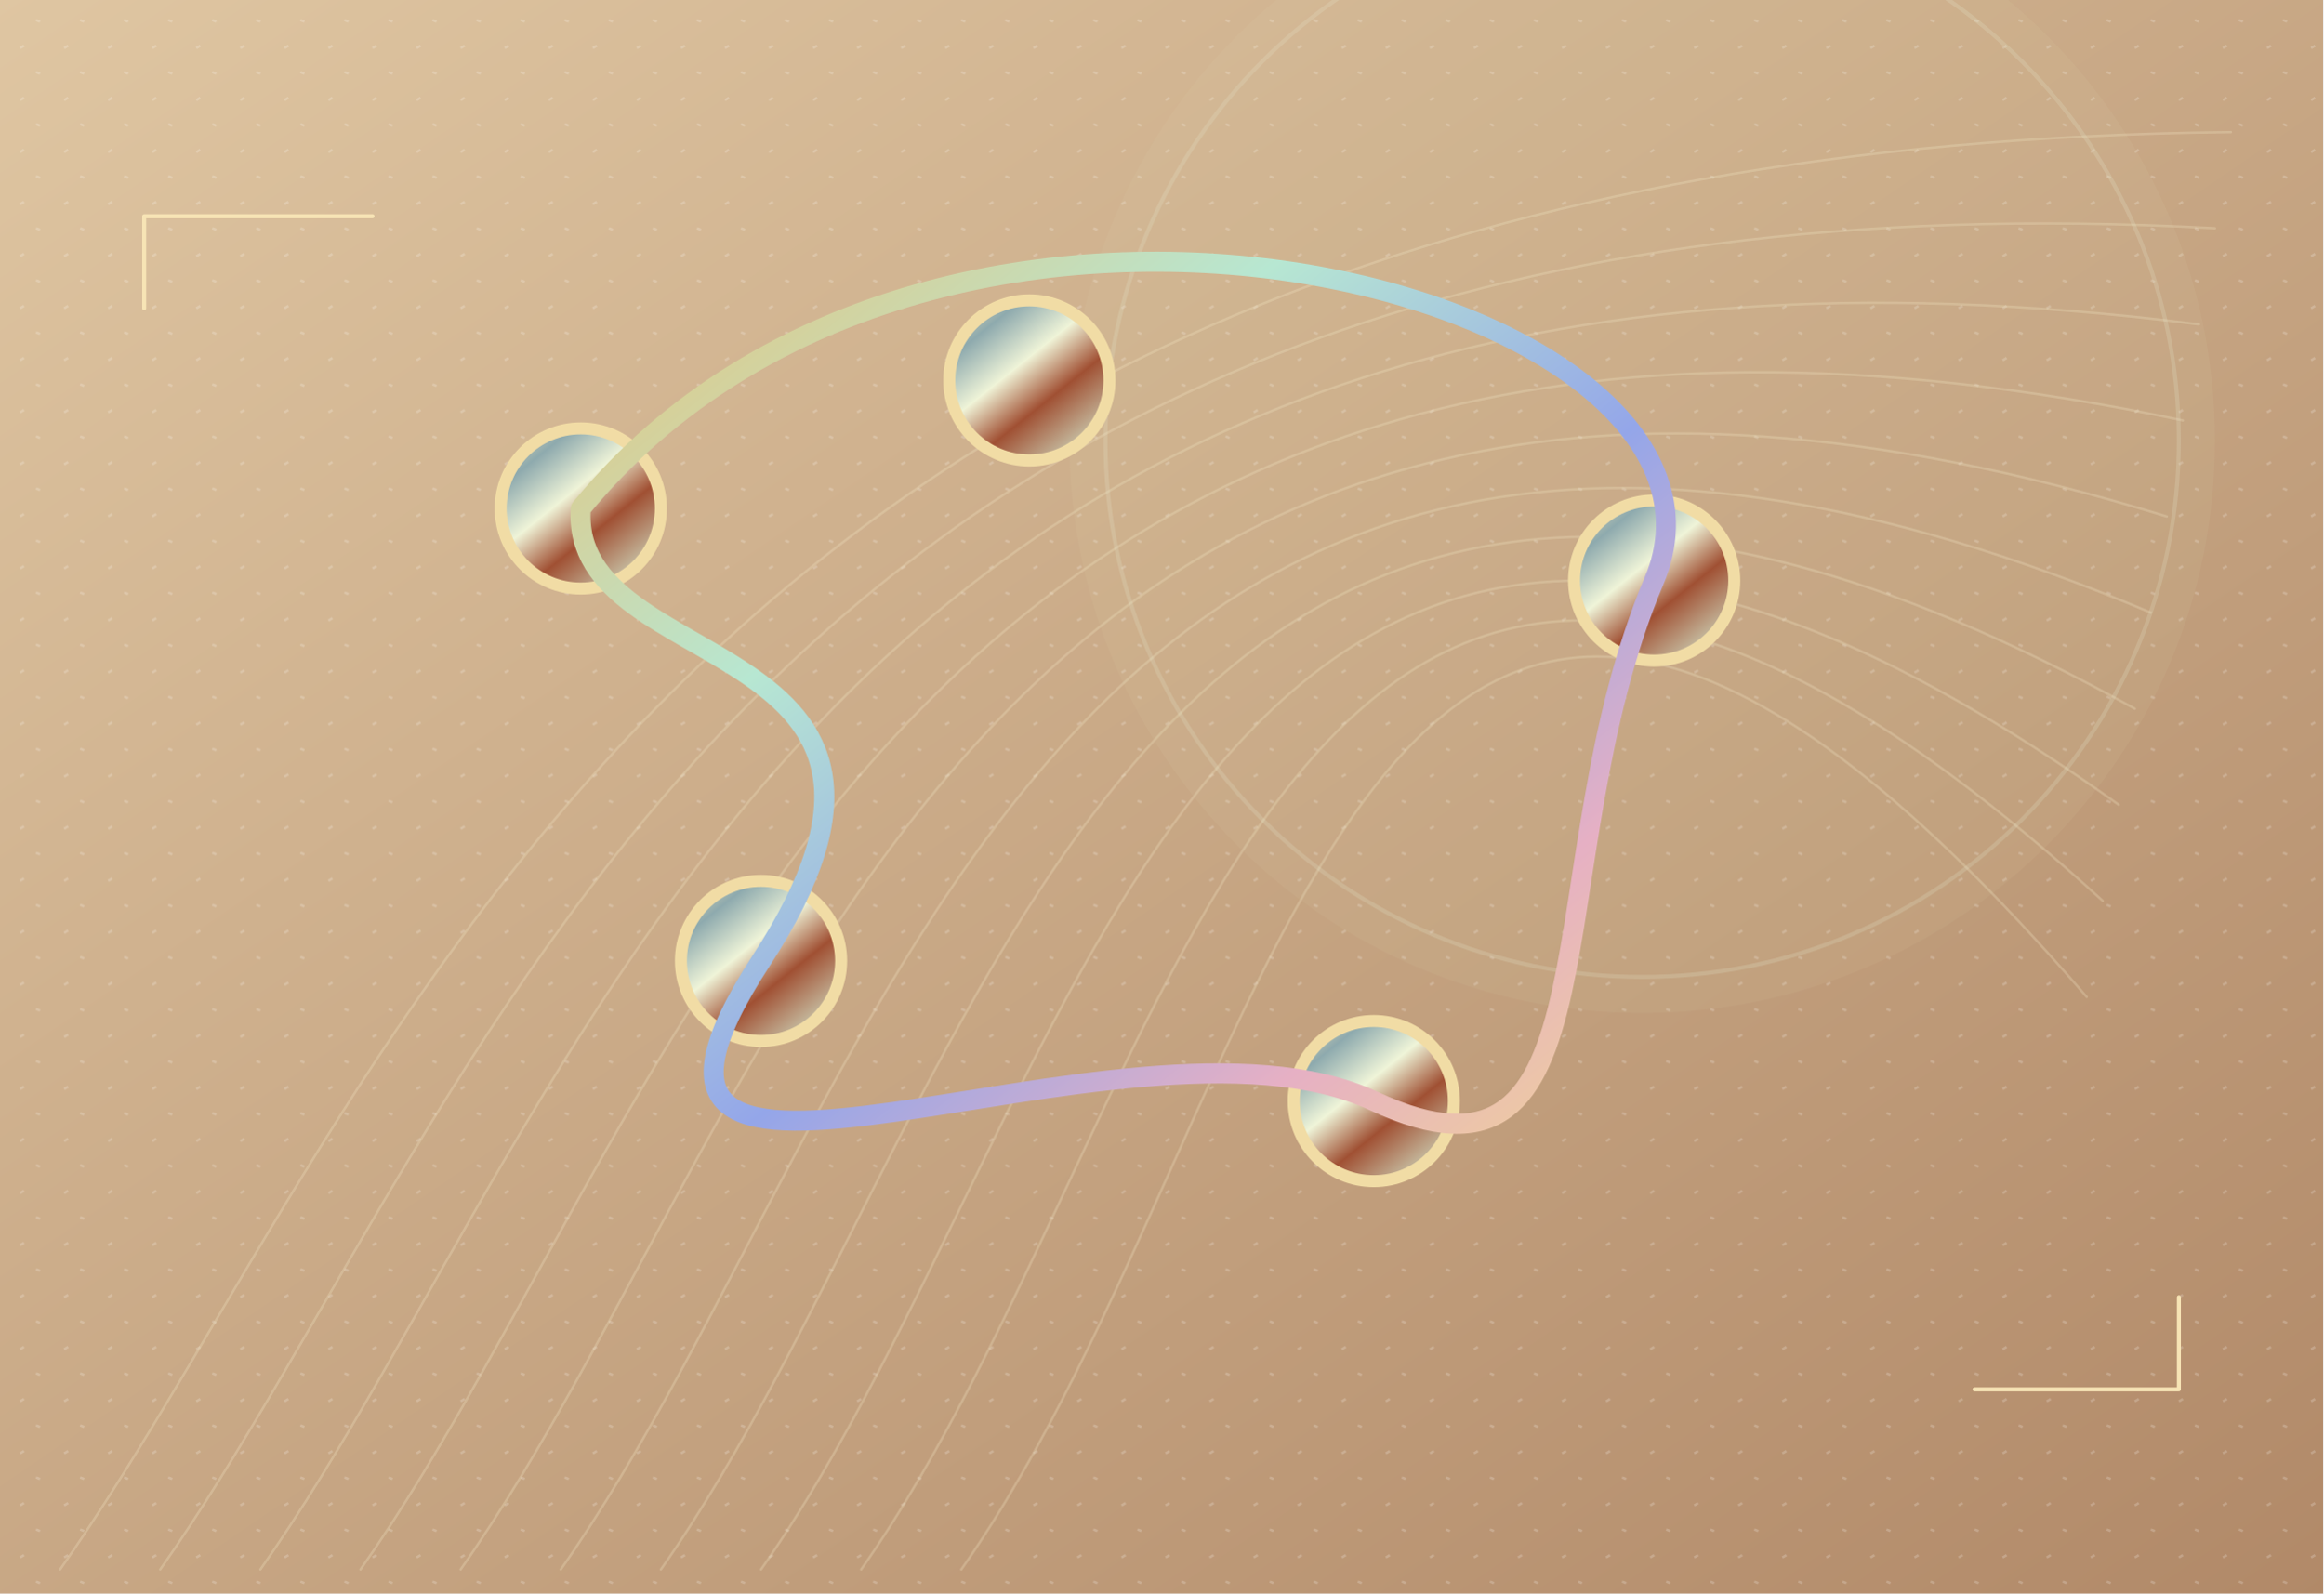
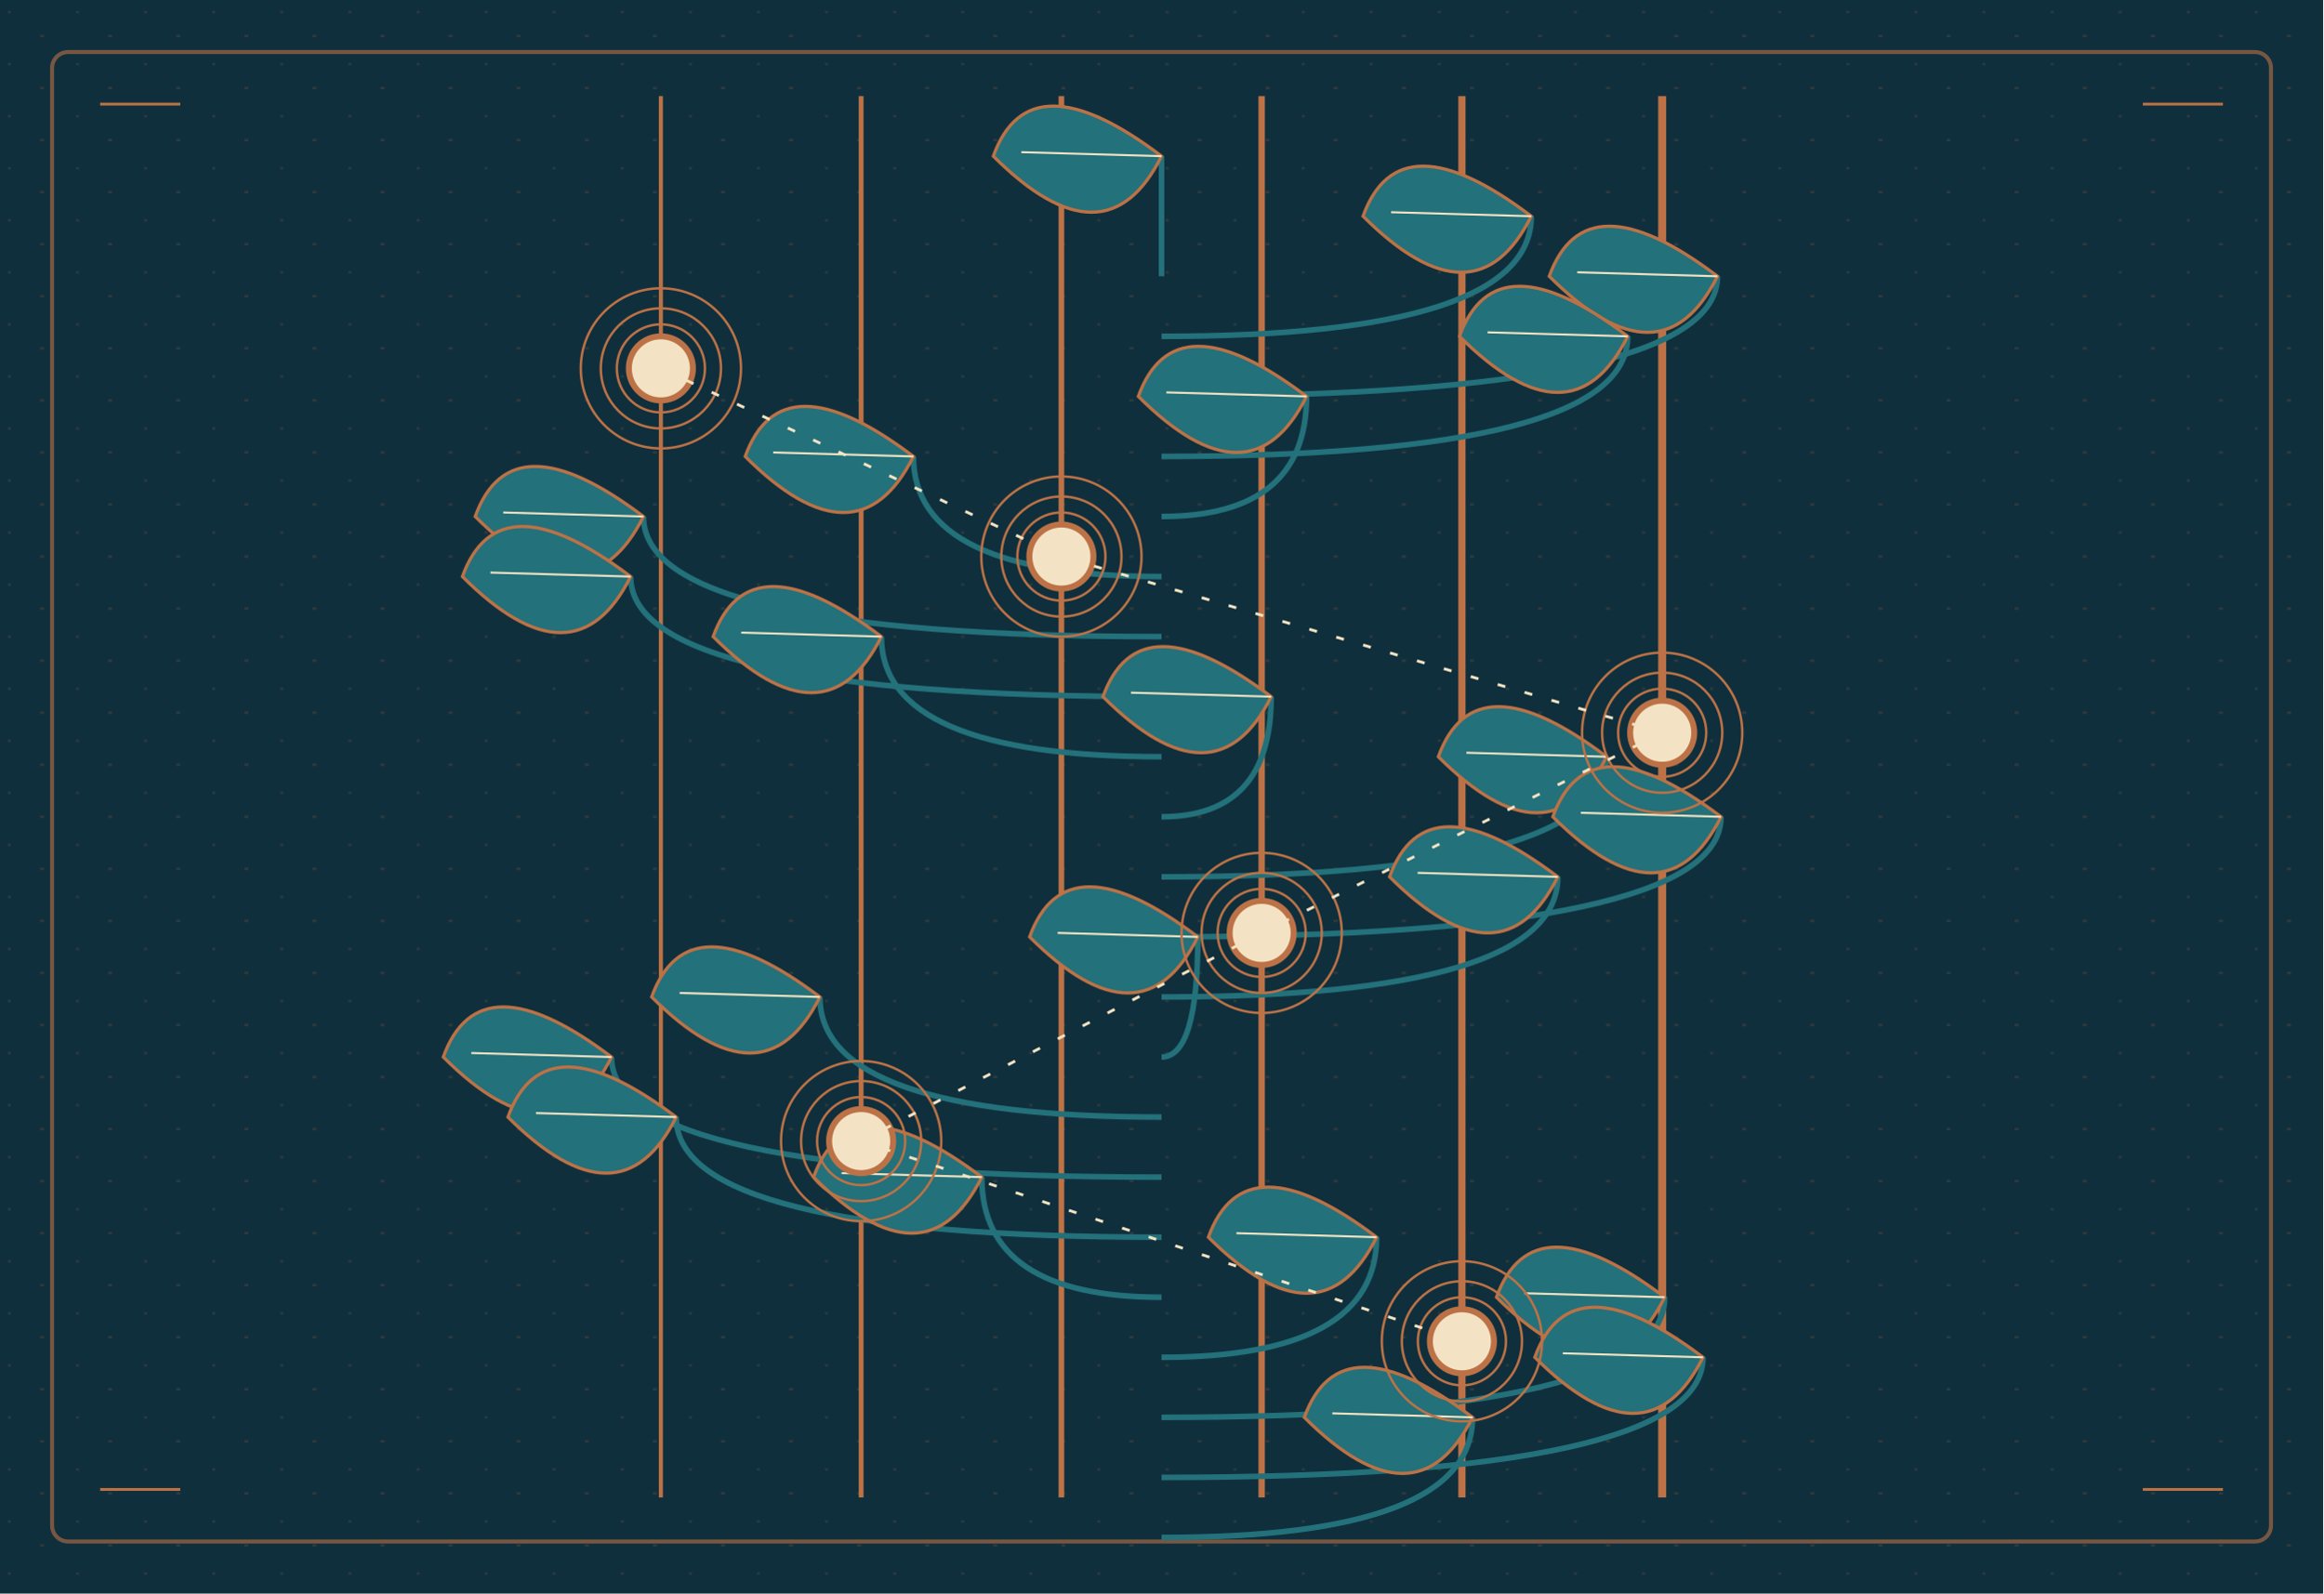
- <svg xmlns="http://www.w3.org/2000/svg" viewBox="25 88 580 398">
+ <svg xmlns="http://www.w3.org/2000/svg" viewBox="0 0 580 398" role="img" aria-labelledby="title">
  <defs>
-     <linearGradient id="bg" x2="1" y2="1">
-       <stop stop-color="#DFC6A2" />
-       <stop offset="1" stop-color="#B18968" />
+     <linearGradient id="metal">
+       <stop stop-color="#713d29" />
+       <stop offset=".3" stop-color="#e9b374" />
+       <stop offset=".52" stop-color="#fff0c7" />
+       <stop offset=".65" stop-color="#b7663b" />
+       <stop offset="1" stop-color="#663c2a" />
    </linearGradient>
-     <linearGradient id="metal" x2=".8" y2="1">
-       <stop stop-color="#FBE7B6" />
-       <stop offset=".22" stop-color="#8EAAAE" />
-       <stop offset=".46" stop-color="#EFF4D8" />
-       <stop offset=".68" stop-color="#A05033" />
-       <stop offset="1" stop-color="#D0DABF" />
+     <linearGradient id="steel">
+       <stop stop-color="#142e35" />
+       <stop offset=".45" stop-color="#bbd6c9" />
+       <stop offset=".6" stop-color="#f5edcc" />
+       <stop offset="1" stop-color="#30515a" />
    </linearGradient>
-     <radialGradient id="enamel" cx=".3" cy=".2" r=".9">
-       <stop stop-color="#A05033" />
-       <stop offset="1" stop-color="#17394B" />
-     </radialGradient>
-     <linearGradient id="foil" x2="1" y2="1">
-       <stop stop-color="#E9C276" />
-       <stop offset=".32" stop-color="#B7E7D2" />
-       <stop offset=".58" stop-color="#94A6E9" />
-       <stop offset=".8" stop-color="#E6B0C4" />
-       <stop offset="1" stop-color="#F0D397" />
-     </linearGradient>
-     <pattern id="grain" width="11" height="13" patternUnits="userSpaceOnUse">
-       <path d="M1 2l1 .4M8 9l1-.6" stroke="#fff" stroke-width=".6" opacity=".2" />
+     <pattern id="paper" width="17" height="13" patternUnits="userSpaceOnUse">
+       <path d="M2 3h.7M10 9h1" stroke="#bc7246" stroke-opacity=".18" stroke-width=".6" />
    </pattern>
  </defs>
-   <rect x="25" y="88" width="580" height="398" rx="0" fill="url(#bg)" />
-   <rect x="25" y="88" width="580" height="398" rx="0" fill="url(#grain)" />
-   <path d="M40 480C123 362 192 125 582 121" fill="none" stroke="#F5E9C644" stroke-width="0.6" stroke-linecap="round" stroke-linejoin="round" />
-   <path d="M65 480C148 362 211 125 578 145" fill="none" stroke="#F5E9C644" stroke-width="0.6" stroke-linecap="round" stroke-linejoin="round" />
-   <path d="M90 480C173 362 230 125 574 169" fill="none" stroke="#F5E9C644" stroke-width="0.6" stroke-linecap="round" stroke-linejoin="round" />
-   <path d="M115 480C198 362 249 125 570 193" fill="none" stroke="#F5E9C644" stroke-width="0.6" stroke-linecap="round" stroke-linejoin="round" />
-   <path d="M140 480C223 362 268 125 566 217" fill="none" stroke="#F5E9C644" stroke-width="0.6" stroke-linecap="round" stroke-linejoin="round" />
-   <path d="M165 480C248 362 287 125 562 241" fill="none" stroke="#F5E9C644" stroke-width="0.6" stroke-linecap="round" stroke-linejoin="round" />
-   <path d="M190 480C273 362 306 125 558 265" fill="none" stroke="#F5E9C644" stroke-width="0.6" stroke-linecap="round" stroke-linejoin="round" />
-   <path d="M215 480C298 362 325 125 554 289" fill="none" stroke="#F5E9C644" stroke-width="0.6" stroke-linecap="round" stroke-linejoin="round" />
-   <path d="M240 480C323 362 344 125 550 313" fill="none" stroke="#F5E9C644" stroke-width="0.6" stroke-linecap="round" stroke-linejoin="round" />
-   <path d="M265 480C348 362 363 125 546 337" fill="none" stroke="#F5E9C644" stroke-width="0.6" stroke-linecap="round" stroke-linejoin="round" />
-   <circle cx="435" cy="198" r="143" fill="#E3E9C412" stroke="none" stroke-width="3" />
-   <circle cx="435" cy="198" r="134" fill="none" stroke="#E6EED333" stroke-width="1" />
-   <circle cx="170" cy="215" r="20" fill="url(#metal)" stroke="#F1DCA5" stroke-width="3" />
-   <circle cx="282" cy="183" r="20" fill="url(#metal)" stroke="#F1DCA5" stroke-width="3" />
-   <circle cx="438" cy="233" r="20" fill="url(#metal)" stroke="#F1DCA5" stroke-width="3" />
-   <circle cx="368" cy="363" r="20" fill="url(#metal)" stroke="#F1DCA5" stroke-width="3" />
-   <circle cx="215" cy="328" r="20" fill="url(#metal)" stroke="#F1DCA5" stroke-width="3" />
-   <path d="M170 215C260 105 468 162 438 233S430 392 368 363S161 411 215 328S167 258 170 215" fill="none" stroke="url(#foil)" stroke-width="5" stroke-linecap="round" stroke-linejoin="round" />
-   <path d="M61 142H118M61 142V165M569 435H518M569 435V412" fill="none" stroke="#F7E4B5" stroke-width="1" stroke-linecap="round" stroke-linejoin="round" />
+   <rect width="580" height="398" fill="#102f3c" />
+   <rect x="13" y="13" width="554" height="372" rx="4" fill="none" stroke="#bc7246" stroke-opacity=".6" />
+   <path d="M25 26h20M25 372h20" stroke="#bc7246" stroke-width="0.7" fill="none" />
+   <path d="M535 26h20M535 372h20" stroke="#bc7246" stroke-width="0.7" fill="none" />
+   <rect width="580" height="398" fill="url(#paper)" />
+   <path d="M165 24V374" stroke="#bc7246" stroke-width="1.0" fill="none" />
+   <path d="M215 24V374" stroke="#bc7246" stroke-width="1.2" fill="none" />
+   <path d="M265 24V374" stroke="#bc7246" stroke-width="1.4" fill="none" />
+   <path d="M315 24V374" stroke="#bc7246" stroke-width="1.6" fill="none" />
+   <path d="M365 24V374" stroke="#bc7246" stroke-width="1.8" fill="none" />
+   <path d="M415 24V374" stroke="#bc7246" stroke-width="2.0" fill="none" />
+   <path d="M290 69Q290.0 69 290.0 39" stroke="#23717a" stroke-width="1.4" fill="none" />
+   <path d="M290.0 39q-33-25-42 0q28 28 42 0Z" stroke="#bc7246" stroke-width="0.8" fill="#23717a" />
+   <path d="M290.0 39l-35-1" stroke="#f3e3c4" stroke-width="0.5" fill="none" />
+   <path d="M290 84Q382.314 84 382.314 54" stroke="#23717a" stroke-width="1.4" fill="none" />
+   <path d="M382.314 54q-33-25-42 0q28 28 42 0Z" stroke="#bc7246" stroke-width="0.8" fill="#23717a" />
+   <path d="M382.314 54l-35-1" stroke="#f3e3c4" stroke-width="0.5" fill="none" />
+   <path d="M290 99Q428.804 99 428.804 69" stroke="#23717a" stroke-width="1.4" fill="none" />
+   <path d="M428.804 69q-33-25-42 0q28 28 42 0Z" stroke="#bc7246" stroke-width="0.8" fill="#23717a" />
+   <path d="M428.804 69l-35-1" stroke="#f3e3c4" stroke-width="0.5" fill="none" />
+   <path d="M290 114Q406.394 114 406.394 84" stroke="#23717a" stroke-width="1.4" fill="none" />
+   <path d="M406.394 84q-33-25-42 0q28 28 42 0Z" stroke="#bc7246" stroke-width="0.8" fill="#23717a" />
+   <path d="M406.394 84l-35-1" stroke="#f3e3c4" stroke-width="0.5" fill="none" />
+   <path d="M290 129Q326.207 129 326.207 99" stroke="#23717a" stroke-width="1.4" fill="none" />
+   <path d="M326.207 99q-33-25-42 0q28 28 42 0Z" stroke="#bc7246" stroke-width="0.8" fill="#23717a" />
+   <path d="M326.207 99l-35-1" stroke="#f3e3c4" stroke-width="0.5" fill="none" />
+   <path d="M290 144Q228.047 144 228.047 114" stroke="#23717a" stroke-width="1.4" fill="none" />
+   <path d="M228.047 114q-33-25-42 0q28 28 42 0Z" stroke="#bc7246" stroke-width="0.8" fill="#23717a" />
+   <path d="M228.047 114l-35-1" stroke="#f3e3c4" stroke-width="0.5" fill="none" />
+   <path d="M290 159Q160.64 159 160.64 129" stroke="#23717a" stroke-width="1.4" fill="none" />
+   <path d="M160.64 129q-33-25-42 0q28 28 42 0Z" stroke="#bc7246" stroke-width="0.8" fill="#23717a" />
+   <path d="M160.64 129l-35-1" stroke="#f3e3c4" stroke-width="0.5" fill="none" />
+   <path d="M290 174Q157.446 174 157.446 144" stroke="#23717a" stroke-width="1.4" fill="none" />
+   <path d="M157.446 144q-33-25-42 0q28 28 42 0Z" stroke="#bc7246" stroke-width="0.8" fill="#23717a" />
+   <path d="M157.446 144l-35-1" stroke="#f3e3c4" stroke-width="0.5" fill="none" />
+   <path d="M290 189Q220.05 189 220.05 159" stroke="#23717a" stroke-width="1.4" fill="none" />
+   <path d="M220.05 159q-33-25-42 0q28 28 42 0Z" stroke="#bc7246" stroke-width="0.8" fill="#23717a" />
+   <path d="M220.05 159l-35-1" stroke="#f3e3c4" stroke-width="0.5" fill="none" />
+   <path d="M290 204Q317.377 204 317.377 174" stroke="#23717a" stroke-width="1.4" fill="none" />
+   <path d="M317.377 174q-33-25-42 0q28 28 42 0Z" stroke="#bc7246" stroke-width="0.8" fill="#23717a" />
+   <path d="M317.377 174l-35-1" stroke="#f3e3c4" stroke-width="0.5" fill="none" />
+   <path d="M290 219Q401.114 219 401.114 189" stroke="#23717a" stroke-width="1.4" fill="none" />
+   <path d="M401.114 189q-33-25-42 0q28 28 42 0Z" stroke="#bc7246" stroke-width="0.8" fill="#23717a" />
+   <path d="M401.114 189l-35-1" stroke="#f3e3c4" stroke-width="0.5" fill="none" />
+   <path d="M290 234Q429.695 234 429.695 204" stroke="#23717a" stroke-width="1.4" fill="none" />
+   <path d="M429.695 204q-33-25-42 0q28 28 42 0Z" stroke="#bc7246" stroke-width="0.8" fill="#23717a" />
+   <path d="M429.695 204l-35-1" stroke="#f3e3c4" stroke-width="0.5" fill="none" />
+   <path d="M290 249Q388.934 249 388.934 219" stroke="#23717a" stroke-width="1.4" fill="none" />
+   <path d="M388.934 219q-33-25-42 0q28 28 42 0Z" stroke="#bc7246" stroke-width="0.8" fill="#23717a" />
+   <path d="M388.934 219l-35-1" stroke="#f3e3c4" stroke-width="0.5" fill="none" />
+   <path d="M290 264Q299.063 264 299.063 234" stroke="#23717a" stroke-width="1.4" fill="none" />
+   <path d="M299.063 234q-33-25-42 0q28 28 42 0Z" stroke="#bc7246" stroke-width="0.8" fill="#23717a" />
+   <path d="M299.063 234l-35-1" stroke="#f3e3c4" stroke-width="0.5" fill="none" />
+   <path d="M290 279Q204.693 279 204.693 249" stroke="#23717a" stroke-width="1.4" fill="none" />
+   <path d="M204.693 249q-33-25-42 0q28 28 42 0Z" stroke="#bc7246" stroke-width="0.8" fill="#23717a" />
+   <path d="M204.693 249l-35-1" stroke="#f3e3c4" stroke-width="0.5" fill="none" />
+   <path d="M290 294Q152.669 294 152.669 264" stroke="#23717a" stroke-width="1.4" fill="none" />
+   <path d="M152.669 264q-33-25-42 0q28 28 42 0Z" stroke="#bc7246" stroke-width="0.8" fill="#23717a" />
+   <path d="M152.669 264l-35-1" stroke="#f3e3c4" stroke-width="0.5" fill="none" />
+   <path d="M290 309Q168.814 309 168.814 279" stroke="#23717a" stroke-width="1.4" fill="none" />
+   <path d="M168.814 279q-33-25-42 0q28 28 42 0Z" stroke="#bc7246" stroke-width="0.8" fill="#23717a" />
+   <path d="M168.814 279l-35-1" stroke="#f3e3c4" stroke-width="0.5" fill="none" />
+   <path d="M290 324Q245.115 324 245.115 294" stroke="#23717a" stroke-width="1.4" fill="none" />
+   <path d="M245.115 294q-33-25-42 0q28 28 42 0Z" stroke="#bc7246" stroke-width="0.8" fill="#23717a" />
+   <path d="M245.115 294l-35-1" stroke="#f3e3c4" stroke-width="0.5" fill="none" />
+   <path d="M290 339Q343.696 339 343.696 309" stroke="#23717a" stroke-width="1.4" fill="none" />
+   <path d="M343.696 309q-33-25-42 0q28 28 42 0Z" stroke="#bc7246" stroke-width="0.8" fill="#23717a" />
+   <path d="M343.696 309l-35-1" stroke="#f3e3c4" stroke-width="0.5" fill="none" />
+   <path d="M290 354Q415.623 354 415.623 324" stroke="#23717a" stroke-width="1.4" fill="none" />
+   <path d="M415.623 324q-33-25-42 0q28 28 42 0Z" stroke="#bc7246" stroke-width="0.8" fill="#23717a" />
+   <path d="M415.623 324l-35-1" stroke="#f3e3c4" stroke-width="0.5" fill="none" />
+   <path d="M290 369Q425.192 369 425.192 339" stroke="#23717a" stroke-width="1.4" fill="none" />
+   <path d="M425.192 339q-33-25-42 0q28 28 42 0Z" stroke="#bc7246" stroke-width="0.8" fill="#23717a" />
+   <path d="M425.192 339l-35-1" stroke="#f3e3c4" stroke-width="0.5" fill="none" />
+   <path d="M290 384Q367.653 384 367.653 354" stroke="#23717a" stroke-width="1.4" fill="none" />
+   <path d="M367.653 354q-33-25-42 0q28 28 42 0Z" stroke="#bc7246" stroke-width="0.8" fill="#23717a" />
+   <path d="M367.653 354l-35-1" stroke="#f3e3c4" stroke-width="0.5" fill="none" />
+   <circle cx="165" cy="92" r="11" fill="none" stroke="#bc7246" stroke-width="0.6" />
+   <circle cx="165" cy="92" r="15" fill="none" stroke="#bc7246" stroke-width="0.6" />
+   <circle cx="165" cy="92" r="20" fill="none" stroke="#bc7246" stroke-width="0.6" />
+   <circle cx="165" cy="92" r="8" fill="#f3e3c4" stroke="#bc7246" stroke-width="1.5" />
+   <circle cx="265" cy="139" r="11" fill="none" stroke="#bc7246" stroke-width="0.6" />
+   <circle cx="265" cy="139" r="15" fill="none" stroke="#bc7246" stroke-width="0.6" />
+   <circle cx="265" cy="139" r="20" fill="none" stroke="#bc7246" stroke-width="0.6" />
+   <circle cx="265" cy="139" r="8" fill="#f3e3c4" stroke="#bc7246" stroke-width="1.5" />
+   <circle cx="415" cy="183" r="11" fill="none" stroke="#bc7246" stroke-width="0.6" />
+   <circle cx="415" cy="183" r="15" fill="none" stroke="#bc7246" stroke-width="0.6" />
+   <circle cx="415" cy="183" r="20" fill="none" stroke="#bc7246" stroke-width="0.6" />
+   <circle cx="415" cy="183" r="8" fill="#f3e3c4" stroke="#bc7246" stroke-width="1.5" />
+   <circle cx="315" cy="233" r="11" fill="none" stroke="#bc7246" stroke-width="0.6" />
+   <circle cx="315" cy="233" r="15" fill="none" stroke="#bc7246" stroke-width="0.6" />
+   <circle cx="315" cy="233" r="20" fill="none" stroke="#bc7246" stroke-width="0.6" />
+   <circle cx="315" cy="233" r="8" fill="#f3e3c4" stroke="#bc7246" stroke-width="1.5" />
+   <circle cx="215" cy="285" r="11" fill="none" stroke="#bc7246" stroke-width="0.6" />
+   <circle cx="215" cy="285" r="15" fill="none" stroke="#bc7246" stroke-width="0.6" />
+   <circle cx="215" cy="285" r="20" fill="none" stroke="#bc7246" stroke-width="0.6" />
+   <circle cx="215" cy="285" r="8" fill="#f3e3c4" stroke="#bc7246" stroke-width="1.5" />
+   <circle cx="365" cy="335" r="11" fill="none" stroke="#bc7246" stroke-width="0.6" />
+   <circle cx="365" cy="335" r="15" fill="none" stroke="#bc7246" stroke-width="0.6" />
+   <circle cx="365" cy="335" r="20" fill="none" stroke="#bc7246" stroke-width="0.6" />
+   <circle cx="365" cy="335" r="8" fill="#f3e3c4" stroke="#bc7246" stroke-width="1.5" />
+   <path d="M165 92L265 139 415 183 315 233 215 285 365 335" stroke="#f3e3c4" stroke-width="0.7" fill="none" stroke-dasharray="2 5" />
</svg>
